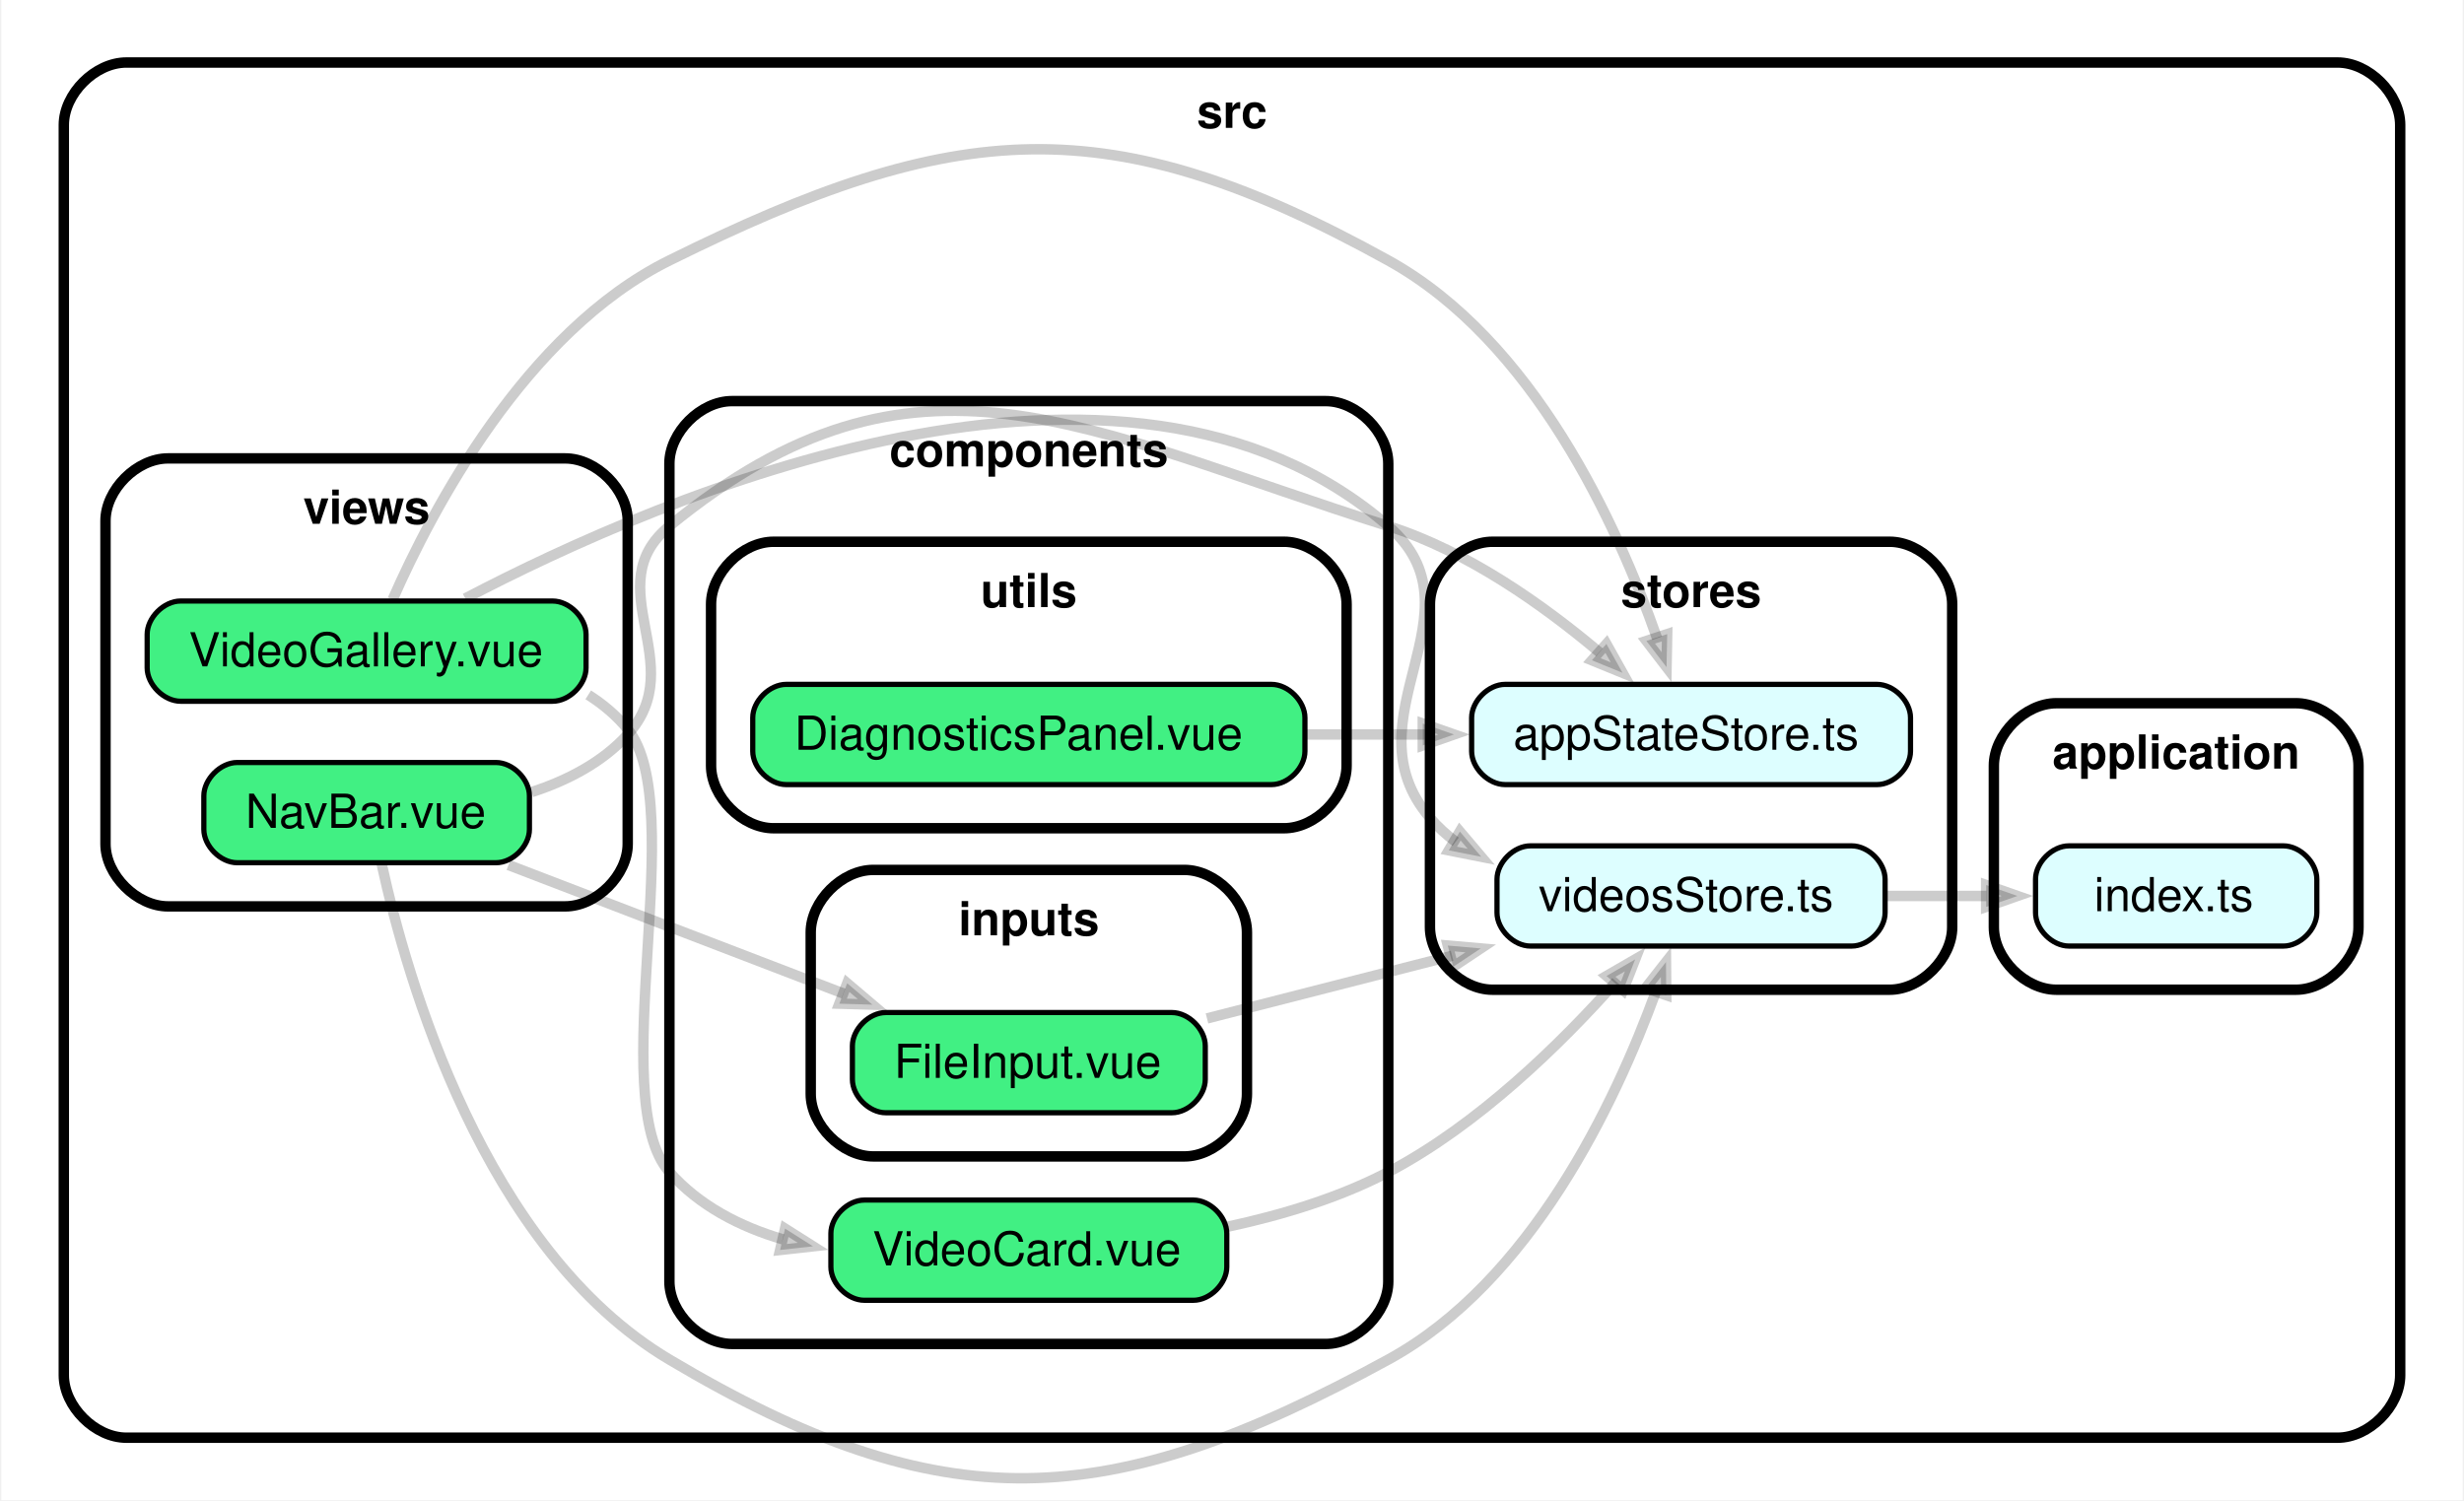
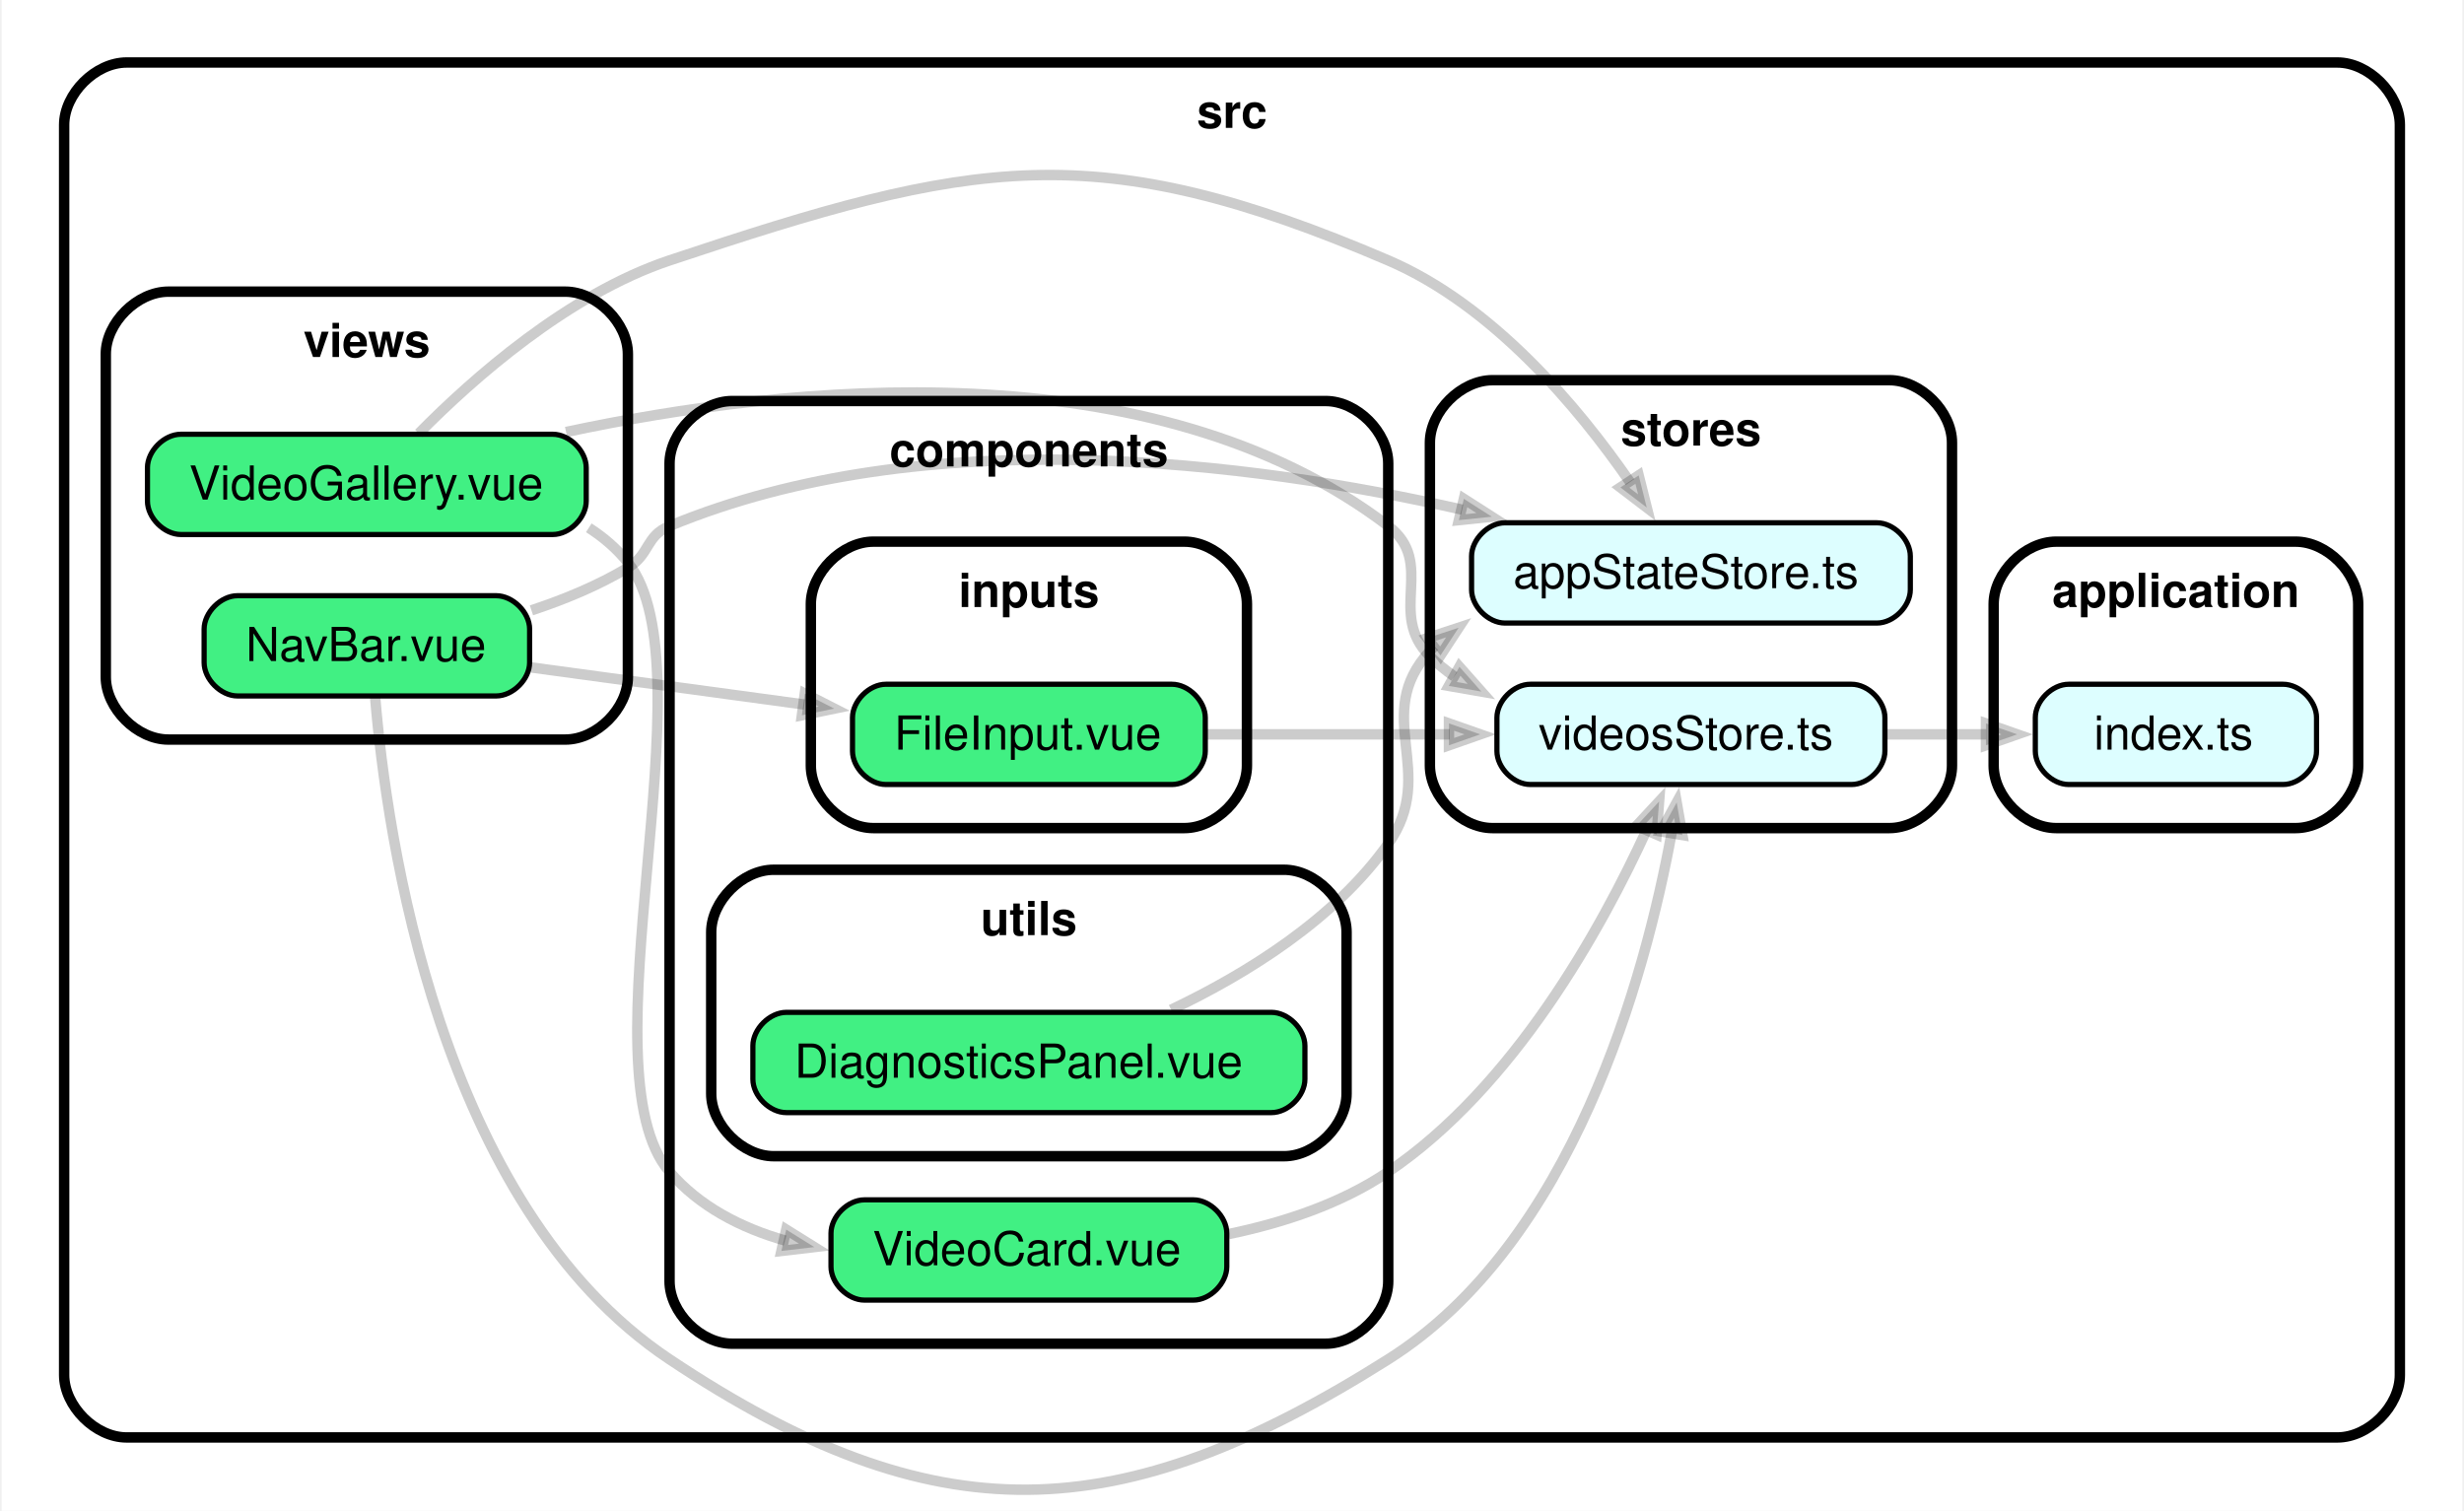
- <svg xmlns="http://www.w3.org/2000/svg" xmlns:xlink="http://www.w3.org/1999/xlink" width="473pt" height="288pt" viewBox="0.00 0.00 472.50 288.00">
-   <g id="graph0" class="graph" transform="scale(1 1) rotate(0) translate(4 284)">
-     <polygon fill="white" stroke="none" points="-4,4 -4,-284 468.5,-284 468.5,4 -4,4" />
+ <svg xmlns="http://www.w3.org/2000/svg" xmlns:xlink="http://www.w3.org/1999/xlink" width="473pt" height="290pt" viewBox="0.00 0.00 472.50 290.08">
+   <g id="graph0" class="graph" transform="scale(1 1) rotate(0) translate(4 286.08)">
+     <polygon fill="white" stroke="none" points="-4,4 -4,-286.08 468.5,-286.08 468.5,4 -4,4" />
    <g id="clust1" class="cluster">
-       <path fill="#ffffff" stroke="black" stroke-width="2" d="M20,-8C20,-8 444.5,-8 444.5,-8 450.5,-8 456.5,-14 456.5,-20 456.5,-20 456.5,-260 456.5,-260 456.5,-266 450.5,-272 444.5,-272 444.5,-272 20,-272 20,-272 14,-272 8,-266 8,-260 8,-260 8,-20 8,-20 8,-14 14,-8 20,-8" />
-       <text text-anchor="middle" x="232.25" y="-259.45" font-family="Helvetica,sans-Serif" font-weight="bold" font-size="9.00">src</text>
+       <path fill="#ffffff" stroke="black" stroke-width="2" d="M20,-10.08C20,-10.08 444.5,-10.08 444.5,-10.08 450.5,-10.08 456.5,-16.08 456.5,-22.08 456.5,-22.08 456.5,-262.08 456.5,-262.08 456.5,-268.08 450.5,-274.08 444.5,-274.08 444.5,-274.08 20,-274.08 20,-274.08 14,-274.08 8,-268.08 8,-262.08 8,-262.08 8,-22.08 8,-22.08 8,-16.08 14,-10.08 20,-10.08" />
+       <text text-anchor="middle" x="232.25" y="-261.53" font-family="Helvetica,sans-Serif" font-weight="bold" font-size="9.00">src</text>
    </g>
    <g id="clust2" class="cluster">
-       <path fill="#ffffff" stroke="black" stroke-width="2" d="M390.5,-94C390.5,-94 436.5,-94 436.5,-94 442.5,-94 448.5,-100 448.5,-106 448.5,-106 448.5,-137 448.5,-137 448.5,-143 442.5,-149 436.5,-149 436.5,-149 390.5,-149 390.5,-149 384.5,-149 378.5,-143 378.5,-137 378.5,-137 378.5,-106 378.5,-106 378.5,-100 384.5,-94 390.5,-94" />
-       <text text-anchor="middle" x="413.5" y="-136.45" font-family="Helvetica,sans-Serif" font-weight="bold" font-size="9.00">application</text>
+       <path fill="#ffffff" stroke="black" stroke-width="2" d="M390.5,-127.08C390.5,-127.08 436.5,-127.08 436.5,-127.08 442.5,-127.08 448.5,-133.08 448.5,-139.08 448.5,-139.08 448.5,-170.08 448.5,-170.08 448.5,-176.08 442.5,-182.08 436.5,-182.08 436.5,-182.08 390.5,-182.08 390.5,-182.08 384.5,-182.08 378.5,-176.08 378.5,-170.08 378.5,-170.08 378.5,-139.08 378.5,-139.08 378.5,-133.08 384.5,-127.08 390.5,-127.08" />
+       <text text-anchor="middle" x="413.5" y="-169.53" font-family="Helvetica,sans-Serif" font-weight="bold" font-size="9.00">application</text>
    </g>
    <g id="clust3" class="cluster">
-       <path fill="#ffffff" stroke="black" stroke-width="2" d="M136.25,-26C136.25,-26 250.25,-26 250.25,-26 256.25,-26 262.25,-32 262.25,-38 262.25,-38 262.25,-195 262.25,-195 262.25,-201 256.25,-207 250.25,-207 250.25,-207 136.25,-207 136.25,-207 130.25,-207 124.25,-201 124.25,-195 124.25,-195 124.25,-38 124.25,-38 124.25,-32 130.25,-26 136.25,-26" />
-       <text text-anchor="middle" x="193.25" y="-194.45" font-family="Helvetica,sans-Serif" font-weight="bold" font-size="9.00">components</text>
+       <path fill="#ffffff" stroke="black" stroke-width="2" d="M136.25,-28.08C136.25,-28.08 250.25,-28.08 250.25,-28.08 256.25,-28.08 262.25,-34.08 262.25,-40.08 262.25,-40.08 262.25,-197.08 262.25,-197.08 262.25,-203.08 256.25,-209.08 250.25,-209.08 250.25,-209.08 136.25,-209.08 136.25,-209.08 130.25,-209.08 124.25,-203.08 124.25,-197.08 124.25,-197.08 124.25,-40.08 124.25,-40.08 124.25,-34.08 130.25,-28.08 136.25,-28.08" />
+       <text text-anchor="middle" x="193.25" y="-196.53" font-family="Helvetica,sans-Serif" font-weight="bold" font-size="9.00">components</text>
+     </g>
+     <g id="clust4" class="cluster">
+       <path fill="#ffffff" stroke="black" stroke-width="2" d="M163.38,-127.08C163.38,-127.08 223.12,-127.08 223.12,-127.08 229.12,-127.08 235.12,-133.08 235.12,-139.08 235.12,-139.08 235.12,-170.08 235.12,-170.08 235.12,-176.08 229.12,-182.08 223.12,-182.08 223.12,-182.08 163.38,-182.08 163.38,-182.08 157.38,-182.08 151.38,-176.08 151.38,-170.08 151.38,-170.08 151.38,-139.08 151.38,-139.08 151.38,-133.08 157.38,-127.08 163.38,-127.08" />
+       <text text-anchor="middle" x="193.25" y="-169.53" font-family="Helvetica,sans-Serif" font-weight="bold" font-size="9.00">inputs</text>
    </g>
    <g id="clust5" class="cluster">
-       <path fill="#ffffff" stroke="black" stroke-width="2" d="M144.25,-125C144.25,-125 242.25,-125 242.25,-125 248.25,-125 254.25,-131 254.25,-137 254.25,-137 254.25,-168 254.25,-168 254.25,-174 248.25,-180 242.25,-180 242.25,-180 144.25,-180 144.25,-180 138.25,-180 132.25,-174 132.25,-168 132.25,-168 132.25,-137 132.25,-137 132.25,-131 138.25,-125 144.25,-125" />
-       <text text-anchor="middle" x="193.25" y="-167.45" font-family="Helvetica,sans-Serif" font-weight="bold" font-size="9.00">utils</text>
-     </g>
-     <g id="clust4" class="cluster">
-       <path fill="#ffffff" stroke="black" stroke-width="2" d="M163.38,-62C163.38,-62 223.12,-62 223.12,-62 229.12,-62 235.12,-68 235.12,-74 235.12,-74 235.12,-105 235.12,-105 235.12,-111 229.12,-117 223.12,-117 223.12,-117 163.38,-117 163.38,-117 157.38,-117 151.38,-111 151.38,-105 151.38,-105 151.38,-74 151.38,-74 151.38,-68 157.38,-62 163.38,-62" />
-       <text text-anchor="middle" x="193.25" y="-104.45" font-family="Helvetica,sans-Serif" font-weight="bold" font-size="9.00">inputs</text>
+       <path fill="#ffffff" stroke="black" stroke-width="2" d="M144.25,-64.08C144.25,-64.08 242.25,-64.08 242.25,-64.08 248.25,-64.08 254.25,-70.08 254.25,-76.08 254.25,-76.08 254.25,-107.08 254.25,-107.08 254.25,-113.08 248.25,-119.08 242.25,-119.08 242.25,-119.08 144.25,-119.08 144.25,-119.08 138.25,-119.08 132.25,-113.08 132.25,-107.08 132.25,-107.08 132.25,-76.08 132.25,-76.08 132.25,-70.08 138.25,-64.08 144.25,-64.08" />
+       <text text-anchor="middle" x="193.25" y="-106.53" font-family="Helvetica,sans-Serif" font-weight="bold" font-size="9.00">utils</text>
    </g>
    <g id="clust6" class="cluster">
-       <path fill="#ffffff" stroke="black" stroke-width="2" d="M282.25,-94C282.25,-94 358.5,-94 358.5,-94 364.5,-94 370.5,-100 370.5,-106 370.5,-106 370.5,-168 370.5,-168 370.5,-174 364.5,-180 358.5,-180 358.5,-180 282.25,-180 282.25,-180 276.25,-180 270.25,-174 270.25,-168 270.25,-168 270.25,-106 270.25,-106 270.25,-100 276.25,-94 282.25,-94" />
-       <text text-anchor="middle" x="320.38" y="-167.45" font-family="Helvetica,sans-Serif" font-weight="bold" font-size="9.00">stores</text>
+       <path fill="#ffffff" stroke="black" stroke-width="2" d="M282.25,-127.08C282.25,-127.08 358.5,-127.08 358.5,-127.08 364.5,-127.08 370.5,-133.08 370.5,-139.08 370.5,-139.08 370.5,-201.08 370.5,-201.08 370.5,-207.08 364.5,-213.08 358.5,-213.08 358.5,-213.08 282.25,-213.08 282.25,-213.08 276.25,-213.08 270.25,-207.08 270.25,-201.08 270.25,-201.08 270.25,-139.08 270.25,-139.08 270.25,-133.08 276.25,-127.08 282.25,-127.08" />
+       <text text-anchor="middle" x="320.38" y="-200.53" font-family="Helvetica,sans-Serif" font-weight="bold" font-size="9.00">stores</text>
    </g>
    <g id="clust7" class="cluster">
-       <path fill="#ffffff" stroke="black" stroke-width="2" d="M28,-110C28,-110 104.25,-110 104.25,-110 110.25,-110 116.25,-116 116.25,-122 116.25,-122 116.25,-184 116.25,-184 116.25,-190 110.25,-196 104.25,-196 104.25,-196 28,-196 28,-196 22,-196 16,-190 16,-184 16,-184 16,-122 16,-122 16,-116 22,-110 28,-110" />
-       <text text-anchor="middle" x="66.12" y="-183.45" font-family="Helvetica,sans-Serif" font-weight="bold" font-size="9.00">views</text>
+       <path fill="#ffffff" stroke="black" stroke-width="2" d="M28,-144.08C28,-144.08 104.25,-144.08 104.25,-144.08 110.25,-144.08 116.25,-150.08 116.25,-156.08 116.25,-156.08 116.25,-218.08 116.25,-218.08 116.25,-224.08 110.25,-230.08 104.25,-230.08 104.25,-230.08 28,-230.08 28,-230.08 22,-230.08 16,-224.08 16,-218.08 16,-218.08 16,-156.08 16,-156.08 16,-150.08 22,-144.08 28,-144.08" />
+       <text text-anchor="middle" x="66.12" y="-217.53" font-family="Helvetica,sans-Serif" font-weight="bold" font-size="9.00">views</text>
    </g>
    <g id="node1" class="node">
      <g id="a_node1">
        <a xlink:href="src/application/index.ts" xlink:title="index.ts">
-           <path fill="#ddfeff" stroke="black" d="M434.08,-121.62C434.08,-121.62 392.92,-121.62 392.92,-121.62 389.71,-121.62 386.5,-118.42 386.5,-115.21 386.5,-115.21 386.5,-108.79 386.5,-108.79 386.5,-105.58 389.71,-102.38 392.92,-102.38 392.92,-102.38 434.08,-102.38 434.08,-102.38 437.29,-102.38 440.5,-105.58 440.5,-108.79 440.5,-108.79 440.5,-115.21 440.5,-115.21 440.5,-118.42 437.29,-121.62 434.08,-121.62" />
-           <text text-anchor="start" x="397.75" y="-109.08" font-family="Helvetica,sans-Serif" font-size="9.00">index.ts</text>
+           <path fill="#ddfeff" stroke="black" d="M434.08,-154.7C434.08,-154.7 392.92,-154.7 392.92,-154.7 389.71,-154.7 386.5,-151.49 386.5,-148.28 386.5,-148.28 386.5,-141.87 386.5,-141.87 386.5,-138.66 389.71,-135.45 392.92,-135.45 392.92,-135.45 434.08,-135.45 434.08,-135.45 437.29,-135.45 440.5,-138.66 440.5,-141.87 440.5,-141.87 440.5,-148.28 440.5,-148.28 440.5,-151.49 437.29,-154.7 434.08,-154.7" />
+           <text text-anchor="start" x="397.75" y="-142.15" font-family="Helvetica,sans-Serif" font-size="9.00">index.ts</text>
        </a>
      </g>
    </g>
    <g id="node2" class="node">
      <g id="a_node2">
        <a xlink:href="src/components/VideoCard.vue" xlink:title="VideoCard.vue">
-           <path fill="#41f083" stroke="black" d="M224.83,-53.62C224.83,-53.62 161.67,-53.62 161.67,-53.62 158.46,-53.62 155.25,-50.42 155.25,-47.21 155.25,-47.21 155.25,-40.79 155.25,-40.79 155.25,-37.58 158.46,-34.38 161.67,-34.38 161.67,-34.38 224.83,-34.38 224.83,-34.38 228.04,-34.38 231.25,-37.58 231.25,-40.79 231.25,-40.79 231.25,-47.21 231.25,-47.21 231.25,-50.42 228.04,-53.62 224.83,-53.62" />
-           <text text-anchor="start" x="163.25" y="-41.08" font-family="Helvetica,sans-Serif" font-size="9.00">VideoCard.vue</text>
+           <path fill="#41f083" stroke="black" d="M224.83,-55.7C224.83,-55.7 161.67,-55.7 161.67,-55.7 158.46,-55.7 155.25,-52.49 155.25,-49.28 155.25,-49.28 155.25,-42.87 155.25,-42.87 155.25,-39.66 158.46,-36.45 161.67,-36.45 161.67,-36.45 224.83,-36.45 224.83,-36.45 228.04,-36.45 231.25,-39.66 231.25,-42.87 231.25,-42.87 231.25,-49.28 231.25,-49.28 231.25,-52.49 228.04,-55.7 224.83,-55.7" />
+           <text text-anchor="start" x="163.25" y="-43.15" font-family="Helvetica,sans-Serif" font-size="9.00">VideoCard.vue</text>
        </a>
      </g>
    </g>
    <g id="node3" class="node">
      <g id="a_node3">
        <a xlink:href="src/stores/videosStore.ts" xlink:title="videosStore.ts">
-           <path fill="#ddfeff" stroke="black" d="M351.21,-121.62C351.21,-121.62 289.54,-121.62 289.54,-121.62 286.33,-121.62 283.12,-118.42 283.12,-115.21 283.12,-115.21 283.12,-108.79 283.12,-108.79 283.12,-105.58 286.33,-102.38 289.54,-102.38 289.54,-102.38 351.21,-102.38 351.21,-102.38 354.42,-102.38 357.62,-105.58 357.62,-108.79 357.62,-108.79 357.62,-115.21 357.62,-115.21 357.62,-118.42 354.42,-121.62 351.21,-121.62" />
-           <text text-anchor="start" x="291.12" y="-109.08" font-family="Helvetica,sans-Serif" font-size="9.00">videosStore.ts</text>
+           <path fill="#ddfeff" stroke="black" d="M351.21,-154.7C351.21,-154.7 289.54,-154.7 289.54,-154.7 286.33,-154.7 283.12,-151.49 283.12,-148.28 283.12,-148.28 283.12,-141.87 283.12,-141.87 283.12,-138.66 286.33,-135.45 289.54,-135.45 289.54,-135.45 351.21,-135.45 351.21,-135.45 354.42,-135.45 357.62,-138.66 357.62,-141.87 357.62,-141.87 357.62,-148.28 357.62,-148.28 357.62,-151.49 354.42,-154.7 351.21,-154.7" />
+           <text text-anchor="start" x="291.12" y="-142.15" font-family="Helvetica,sans-Serif" font-size="9.00">videosStore.ts</text>
        </a>
      </g>
    </g>
    <g id="edge1" class="edge">
-       <path fill="none" stroke="#000000" stroke-width="2" stroke-opacity="0.2" d="M231.49,-48.52C241.85,-50.75 252.83,-54.06 262.25,-59 279.48,-68.03 295.38,-83.63 306,-95.58" />
-       <polygon fill="#000000" fill-opacity="0.2" stroke="#000000" stroke-width="2" stroke-opacity="0.2" points="304.14,-96.64 309.64,-99.82 307.33,-93.9 304.14,-96.64" />
+       <path fill="none" stroke="#000000" stroke-width="2" stroke-opacity="0.2" d="M231.58,-49.12C242.16,-51.31 253.24,-54.97 262.25,-61.08 286.31,-77.37 303.06,-107.49 311.95,-126.88" />
+       <polygon fill="#000000" fill-opacity="0.2" stroke="#000000" stroke-width="2" stroke-opacity="0.2" points="309.93,-127.52 314.26,-132.18 313.78,-125.84 309.93,-127.52" />
    </g>
    <g id="edge4" class="edge">
-       <path fill="none" stroke="#000000" stroke-width="2" stroke-opacity="0.2" d="M357.91,-112C364.23,-112 370.8,-112 377.09,-112" />
-       <polygon fill="#000000" fill-opacity="0.2" stroke="#000000" stroke-width="2" stroke-opacity="0.2" points="377.02,-114.1 383.02,-112 377.02,-109.9 377.02,-114.1" />
+       <path fill="none" stroke="#000000" stroke-width="2" stroke-opacity="0.2" d="M357.91,-145.08C364.23,-145.08 370.8,-145.08 377.09,-145.08" />
+       <polygon fill="#000000" fill-opacity="0.2" stroke="#000000" stroke-width="2" stroke-opacity="0.2" points="377.02,-147.18 383.02,-145.08 377.02,-142.98 377.02,-147.18" />
    </g>
    <g id="node4" class="node">
      <g id="a_node4">
        <a xlink:href="src/components/inputs/FileInput.vue" xlink:title="FileInput.vue">
-           <path fill="#41f083" stroke="black" d="M220.71,-89.62C220.71,-89.62 165.79,-89.62 165.79,-89.62 162.58,-89.62 159.38,-86.42 159.38,-83.21 159.38,-83.21 159.38,-76.79 159.38,-76.79 159.38,-73.58 162.58,-70.38 165.79,-70.38 165.79,-70.38 220.71,-70.38 220.71,-70.38 223.92,-70.38 227.12,-73.58 227.12,-76.79 227.12,-76.79 227.12,-83.21 227.12,-83.21 227.12,-86.42 223.92,-89.62 220.71,-89.62" />
-           <text text-anchor="start" x="167.38" y="-77.08" font-family="Helvetica,sans-Serif" font-size="9.00">FileInput.vue</text>
+           <path fill="#41f083" stroke="black" d="M220.71,-154.7C220.71,-154.7 165.79,-154.7 165.79,-154.7 162.58,-154.7 159.38,-151.49 159.38,-148.28 159.38,-148.28 159.38,-141.87 159.38,-141.87 159.38,-138.66 162.58,-135.45 165.79,-135.45 165.79,-135.45 220.71,-135.45 220.71,-135.45 223.92,-135.45 227.12,-138.66 227.12,-141.87 227.12,-141.87 227.12,-148.28 227.12,-148.28 227.12,-151.49 223.92,-154.7 220.71,-154.7" />
+           <text text-anchor="start" x="167.38" y="-142.15" font-family="Helvetica,sans-Serif" font-size="9.00">FileInput.vue</text>
        </a>
      </g>
    </g>
    <g id="edge2" class="edge">
-       <path fill="none" stroke="#000000" stroke-width="2" stroke-opacity="0.2" d="M227.45,-88.49C241.87,-92.18 258.98,-96.55 274.5,-100.52" />
-       <polygon fill="#000000" fill-opacity="0.2" stroke="#000000" stroke-width="2" stroke-opacity="0.2" points="273.67,-102.48 280,-101.93 274.71,-98.41 273.67,-102.48" />
+       <path fill="none" stroke="#000000" stroke-width="2" stroke-opacity="0.2" d="M227.45,-145.08C241.74,-145.08 258.66,-145.08 274.07,-145.08" />
+       <polygon fill="#000000" fill-opacity="0.2" stroke="#000000" stroke-width="2" stroke-opacity="0.2" points="273.91,-147.18 279.91,-145.08 273.91,-142.98 273.91,-147.18" />
    </g>
    <g id="node5" class="node">
      <g id="a_node5">
        <a xlink:href="src/components/utils/DiagnosticsPanel.vue" xlink:title="DiagnosticsPanel.vue">
-           <path fill="#41f083" stroke="black" d="M239.83,-152.62C239.83,-152.62 146.67,-152.62 146.67,-152.62 143.46,-152.62 140.25,-149.42 140.25,-146.21 140.25,-146.21 140.25,-139.79 140.25,-139.79 140.25,-136.58 143.46,-133.38 146.67,-133.38 146.67,-133.38 239.83,-133.38 239.83,-133.38 243.04,-133.38 246.25,-136.58 246.25,-139.79 246.25,-139.79 246.25,-146.21 246.25,-146.21 246.25,-149.42 243.04,-152.62 239.83,-152.62" />
-           <text text-anchor="start" x="148.25" y="-140.07" font-family="Helvetica,sans-Serif" font-size="9.00">DiagnosticsPanel.vue</text>
+           <path fill="#41f083" stroke="black" d="M239.83,-91.7C239.83,-91.7 146.67,-91.7 146.67,-91.7 143.46,-91.7 140.25,-88.49 140.25,-85.28 140.25,-85.28 140.25,-78.87 140.25,-78.87 140.25,-75.66 143.46,-72.45 146.67,-72.45 146.67,-72.45 239.83,-72.45 239.83,-72.45 243.04,-72.45 246.25,-75.66 246.25,-78.87 246.25,-78.87 246.25,-85.28 246.25,-85.28 246.25,-88.49 243.04,-91.7 239.83,-91.7" />
+           <text text-anchor="start" x="148.25" y="-79.15" font-family="Helvetica,sans-Serif" font-size="9.00">DiagnosticsPanel.vue</text>
        </a>
      </g>
    </g>
    <g id="node6" class="node">
      <g id="a_node6">
        <a xlink:href="src/stores/appStateStore.ts" xlink:title="appStateStore.ts">
-           <path fill="#ddfeff" stroke="black" d="M356.08,-152.62C356.08,-152.62 284.67,-152.62 284.67,-152.62 281.46,-152.62 278.25,-149.42 278.25,-146.21 278.25,-146.21 278.25,-139.79 278.25,-139.79 278.25,-136.58 281.46,-133.38 284.67,-133.38 284.67,-133.38 356.08,-133.38 356.08,-133.38 359.29,-133.38 362.5,-136.58 362.5,-139.79 362.5,-139.79 362.5,-146.21 362.5,-146.21 362.5,-149.42 359.29,-152.62 356.08,-152.62" />
-           <text text-anchor="start" x="286.25" y="-140.07" font-family="Helvetica,sans-Serif" font-size="9.00">appStateStore.ts</text>
+           <path fill="#ddfeff" stroke="black" d="M356.08,-185.7C356.08,-185.7 284.67,-185.7 284.67,-185.7 281.46,-185.7 278.25,-182.49 278.25,-179.28 278.25,-179.28 278.25,-172.87 278.25,-172.87 278.25,-169.66 281.46,-166.45 284.67,-166.45 284.67,-166.45 356.08,-166.45 356.08,-166.45 359.29,-166.45 362.5,-169.66 362.5,-172.87 362.5,-172.87 362.5,-179.28 362.5,-179.28 362.5,-182.49 359.29,-185.7 356.08,-185.7" />
+           <text text-anchor="start" x="286.25" y="-173.15" font-family="Helvetica,sans-Serif" font-size="9.00">appStateStore.ts</text>
        </a>
      </g>
    </g>
    <g id="edge3" class="edge">
-       <path fill="none" stroke="#000000" stroke-width="2" stroke-opacity="0.2" d="M246.59,-143C254.1,-143 261.81,-143 269.27,-143" />
-       <polygon fill="#000000" fill-opacity="0.2" stroke="#000000" stroke-width="2" stroke-opacity="0.2" points="268.87,-145.1 274.87,-143 268.87,-140.9 268.87,-145.1" />
+       <path fill="none" stroke="#000000" stroke-width="2" stroke-opacity="0.2" d="M220.56,-92.2C235,-99.07 252,-109.57 262.25,-124.08 271.96,-137.82 258.86,-148.69 270.25,-161.08 270.54,-161.39 270.83,-161.69 271.13,-161.99" />
+       <polygon fill="#000000" fill-opacity="0.2" stroke="#000000" stroke-width="2" stroke-opacity="0.2" points="269.73,-163.56 275.77,-165.55 272.28,-160.23 269.73,-163.56" />
    </g>
    <g id="node7" class="node">
      <g id="a_node7">
        <a xlink:href="src/views/NavBar.vue" xlink:title="NavBar.vue">
-           <path fill="#41f083" stroke="black" d="M90.96,-137.62C90.96,-137.62 41.29,-137.62 41.29,-137.62 38.08,-137.62 34.88,-134.42 34.88,-131.21 34.88,-131.21 34.88,-124.79 34.88,-124.79 34.88,-121.58 38.08,-118.38 41.29,-118.38 41.29,-118.38 90.96,-118.38 90.96,-118.38 94.17,-118.38 97.38,-121.58 97.38,-124.79 97.38,-124.79 97.38,-131.21 97.38,-131.21 97.38,-134.42 94.17,-137.62 90.96,-137.62" />
-           <text text-anchor="start" x="42.88" y="-125.08" font-family="Helvetica,sans-Serif" font-size="9.00">NavBar.vue</text>
+           <path fill="#41f083" stroke="black" d="M90.96,-171.7C90.96,-171.7 41.29,-171.7 41.29,-171.7 38.08,-171.7 34.88,-168.49 34.88,-165.28 34.88,-165.28 34.88,-158.87 34.88,-158.87 34.88,-155.66 38.08,-152.45 41.29,-152.45 41.29,-152.45 90.96,-152.45 90.96,-152.45 94.17,-152.45 97.38,-155.66 97.38,-158.87 97.38,-158.87 97.38,-165.28 97.38,-165.28 97.38,-168.49 94.17,-171.7 90.96,-171.7" />
+           <text text-anchor="start" x="42.88" y="-159.15" font-family="Helvetica,sans-Serif" font-size="9.00">NavBar.vue</text>
        </a>
      </g>
    </g>
    <g id="edge7" class="edge">
-       <path fill="none" stroke="#000000" stroke-width="2" stroke-opacity="0.2" d="M69.01,-118.17C73.77,-96.36 88.57,-44.21 124.25,-23 176.97,8.34 208.43,6.41 262.25,-23 289.62,-37.95 305.82,-72.25 313.62,-93.63" />
-       <polygon fill="#000000" fill-opacity="0.2" stroke="#000000" stroke-width="2" stroke-opacity="0.2" points="311.63,-94.31 315.56,-99.31 315.61,-92.95 311.63,-94.31" />
+       <path fill="none" stroke="#000000" stroke-width="2" stroke-opacity="0.2" d="M67.72,-152.19C69.91,-125.97 79.86,-54.66 124.25,-25.08 175.29,8.94 210.39,7.67 262.25,-25.08 297.68,-47.45 311.59,-98.46 316.68,-126.22" />
+       <polygon fill="#000000" fill-opacity="0.2" stroke="#000000" stroke-width="2" stroke-opacity="0.2" points="314.59,-126.43 317.64,-132 318.73,-125.74 314.59,-126.43" />
    </g>
    <g id="edge5" class="edge">
-       <path fill="none" stroke="#000000" stroke-width="2" stroke-opacity="0.2" d="M93.36,-117.94C112.04,-110.77 137.34,-101.06 157.68,-93.26" />
-       <polygon fill="#000000" fill-opacity="0.2" stroke="#000000" stroke-width="2" stroke-opacity="0.2" points="158.38,-95.24 163.23,-91.13 156.87,-91.32 158.38,-95.24" />
+       <path fill="none" stroke="#000000" stroke-width="2" stroke-opacity="0.2" d="M97.73,-157.92C113.51,-155.77 132.98,-153.13 150.15,-150.8" />
+       <polygon fill="#000000" fill-opacity="0.2" stroke="#000000" stroke-width="2" stroke-opacity="0.2" points="150.22,-152.91 155.88,-150.02 149.66,-148.74 150.22,-152.91" />
    </g>
    <g id="edge6" class="edge">
-       <path fill="none" stroke="#000000" stroke-width="2" stroke-opacity="0.2" d="M97.81,-131.94C104.7,-134.18 111.4,-137.65 116.25,-143 128.42,-156.44 110.23,-171.51 124.25,-183 171.68,-221.88 203.76,-201.44 262.25,-183 277.45,-178.21 292.12,-167.77 302.79,-158.76" />
-       <polygon fill="#000000" fill-opacity="0.2" stroke="#000000" stroke-width="2" stroke-opacity="0.2" points="304.12,-160.38 307.22,-154.84 301.34,-157.24 304.12,-160.38" />
+       <path fill="none" stroke="#000000" stroke-width="2" stroke-opacity="0.2" d="M97.73,-168.89C104.1,-170.99 110.59,-173.68 116.25,-177.08 120.56,-179.66 119.6,-183.15 124.25,-185.08 173.43,-205.45 235.67,-197.45 276.46,-188.22" />
+       <polygon fill="#000000" fill-opacity="0.2" stroke="#000000" stroke-width="2" stroke-opacity="0.2" points="276.77,-190.3 282.13,-186.87 275.81,-186.21 276.77,-190.3" />
    </g>
    <g id="node8" class="node">
      <g id="a_node8">
        <a xlink:href="src/views/VideoGallery.vue" xlink:title="VideoGallery.vue">
-           <path fill="#41f083" stroke="black" d="M101.83,-168.62C101.83,-168.62 30.42,-168.62 30.42,-168.62 27.21,-168.62 24,-165.42 24,-162.21 24,-162.21 24,-155.79 24,-155.79 24,-152.58 27.21,-149.38 30.42,-149.38 30.42,-149.38 101.83,-149.38 101.83,-149.38 105.04,-149.38 108.25,-152.58 108.25,-155.79 108.25,-155.79 108.25,-162.21 108.25,-162.21 108.25,-165.42 105.04,-168.62 101.83,-168.62" />
-           <text text-anchor="start" x="32" y="-156.07" font-family="Helvetica,sans-Serif" font-size="9.00">VideoGallery.vue</text>
+           <path fill="#41f083" stroke="black" d="M101.83,-202.7C101.83,-202.7 30.42,-202.7 30.42,-202.7 27.21,-202.7 24,-199.49 24,-196.28 24,-196.28 24,-189.87 24,-189.87 24,-186.66 27.21,-183.45 30.42,-183.45 30.42,-183.45 101.83,-183.45 101.83,-183.45 105.04,-183.45 108.25,-186.66 108.25,-189.87 108.25,-189.87 108.25,-196.28 108.25,-196.28 108.25,-199.49 105.04,-202.7 101.83,-202.7" />
+           <text text-anchor="start" x="32" y="-190.15" font-family="Helvetica,sans-Serif" font-size="9.00">VideoGallery.vue</text>
        </a>
      </g>
    </g>
    <g id="edge8" class="edge">
-       <path fill="none" stroke="#000000" stroke-width="2" stroke-opacity="0.2" d="M108.67,-150.61C111.52,-148.8 114.11,-146.63 116.25,-144 128.24,-129.3 111.69,-73.22 124.25,-59 129.95,-52.55 137.75,-48.52 146.03,-46.08" />
-       <polygon fill="#000000" fill-opacity="0.2" stroke="#000000" stroke-width="2" stroke-opacity="0.2" points="146.45,-48.14 151.82,-44.74 145.5,-44.04 146.45,-48.14" />
+       <path fill="none" stroke="#000000" stroke-width="2" stroke-opacity="0.2" d="M108.74,-184.74C111.58,-182.92 114.14,-180.73 116.25,-178.08 132.46,-157.67 107.24,-80.82 124.25,-61.08 129.99,-54.41 137.96,-50.32 146.43,-47.89" />
+       <polygon fill="#000000" fill-opacity="0.2" stroke="#000000" stroke-width="2" stroke-opacity="0.2" points="146.65,-49.99 152.04,-46.63 145.73,-45.89 146.65,-49.99" />
    </g>
    <g id="edge10" class="edge">
-       <path fill="none" stroke="#000000" stroke-width="2" stroke-opacity="0.2" d="M85.06,-169.11C122.84,-188.9 211.33,-227.17 262.25,-183 281.24,-166.53 253.9,-146.1 270.25,-127 271.72,-125.28 273.38,-123.76 275.19,-122.4" />
-       <polygon fill="#000000" fill-opacity="0.2" stroke="#000000" stroke-width="2" stroke-opacity="0.2" points="275.99,-124.37 280.1,-119.52 273.86,-120.75 275.99,-124.37" />
+       <path fill="none" stroke="#000000" stroke-width="2" stroke-opacity="0.2" d="M104.38,-203.13C147.07,-212.25 216.94,-219.59 262.25,-185.08 271.53,-178.01 261.95,-168.27 270.25,-160.08 271.69,-158.65 273.27,-157.36 274.94,-156.19" />
+       <polygon fill="#000000" fill-opacity="0.2" stroke="#000000" stroke-width="2" stroke-opacity="0.2" points="275.92,-158.05 280.14,-153.29 273.88,-154.38 275.92,-158.05" />
    </g>
    <g id="edge9" class="edge">
-       <path fill="none" stroke="#000000" stroke-width="2" stroke-opacity="0.2" d="M71.12,-168.9C78.6,-185.93 96.53,-220.27 124.25,-234 179.21,-261.23 208.58,-263.68 262.25,-234 290.1,-218.6 306.2,-183.3 313.85,-161.47" />
-       <polygon fill="#000000" fill-opacity="0.2" stroke="#000000" stroke-width="2" stroke-opacity="0.2" points="315.79,-162.27 315.67,-155.92 311.8,-160.96 315.79,-162.27" />
+       <path fill="none" stroke="#000000" stroke-width="2" stroke-opacity="0.2" d="M76.1,-202.86C86.49,-213.4 104.71,-229.54 124.25,-236.08 182.42,-255.52 205.88,-260.24 262.25,-236.08 282.33,-227.47 298.69,-207.96 308.68,-193.51" />
+       <polygon fill="#000000" fill-opacity="0.2" stroke="#000000" stroke-width="2" stroke-opacity="0.2" points="310.34,-194.8 311.89,-188.63 306.83,-192.49 310.34,-194.8" />
    </g>
  </g>
</svg>
